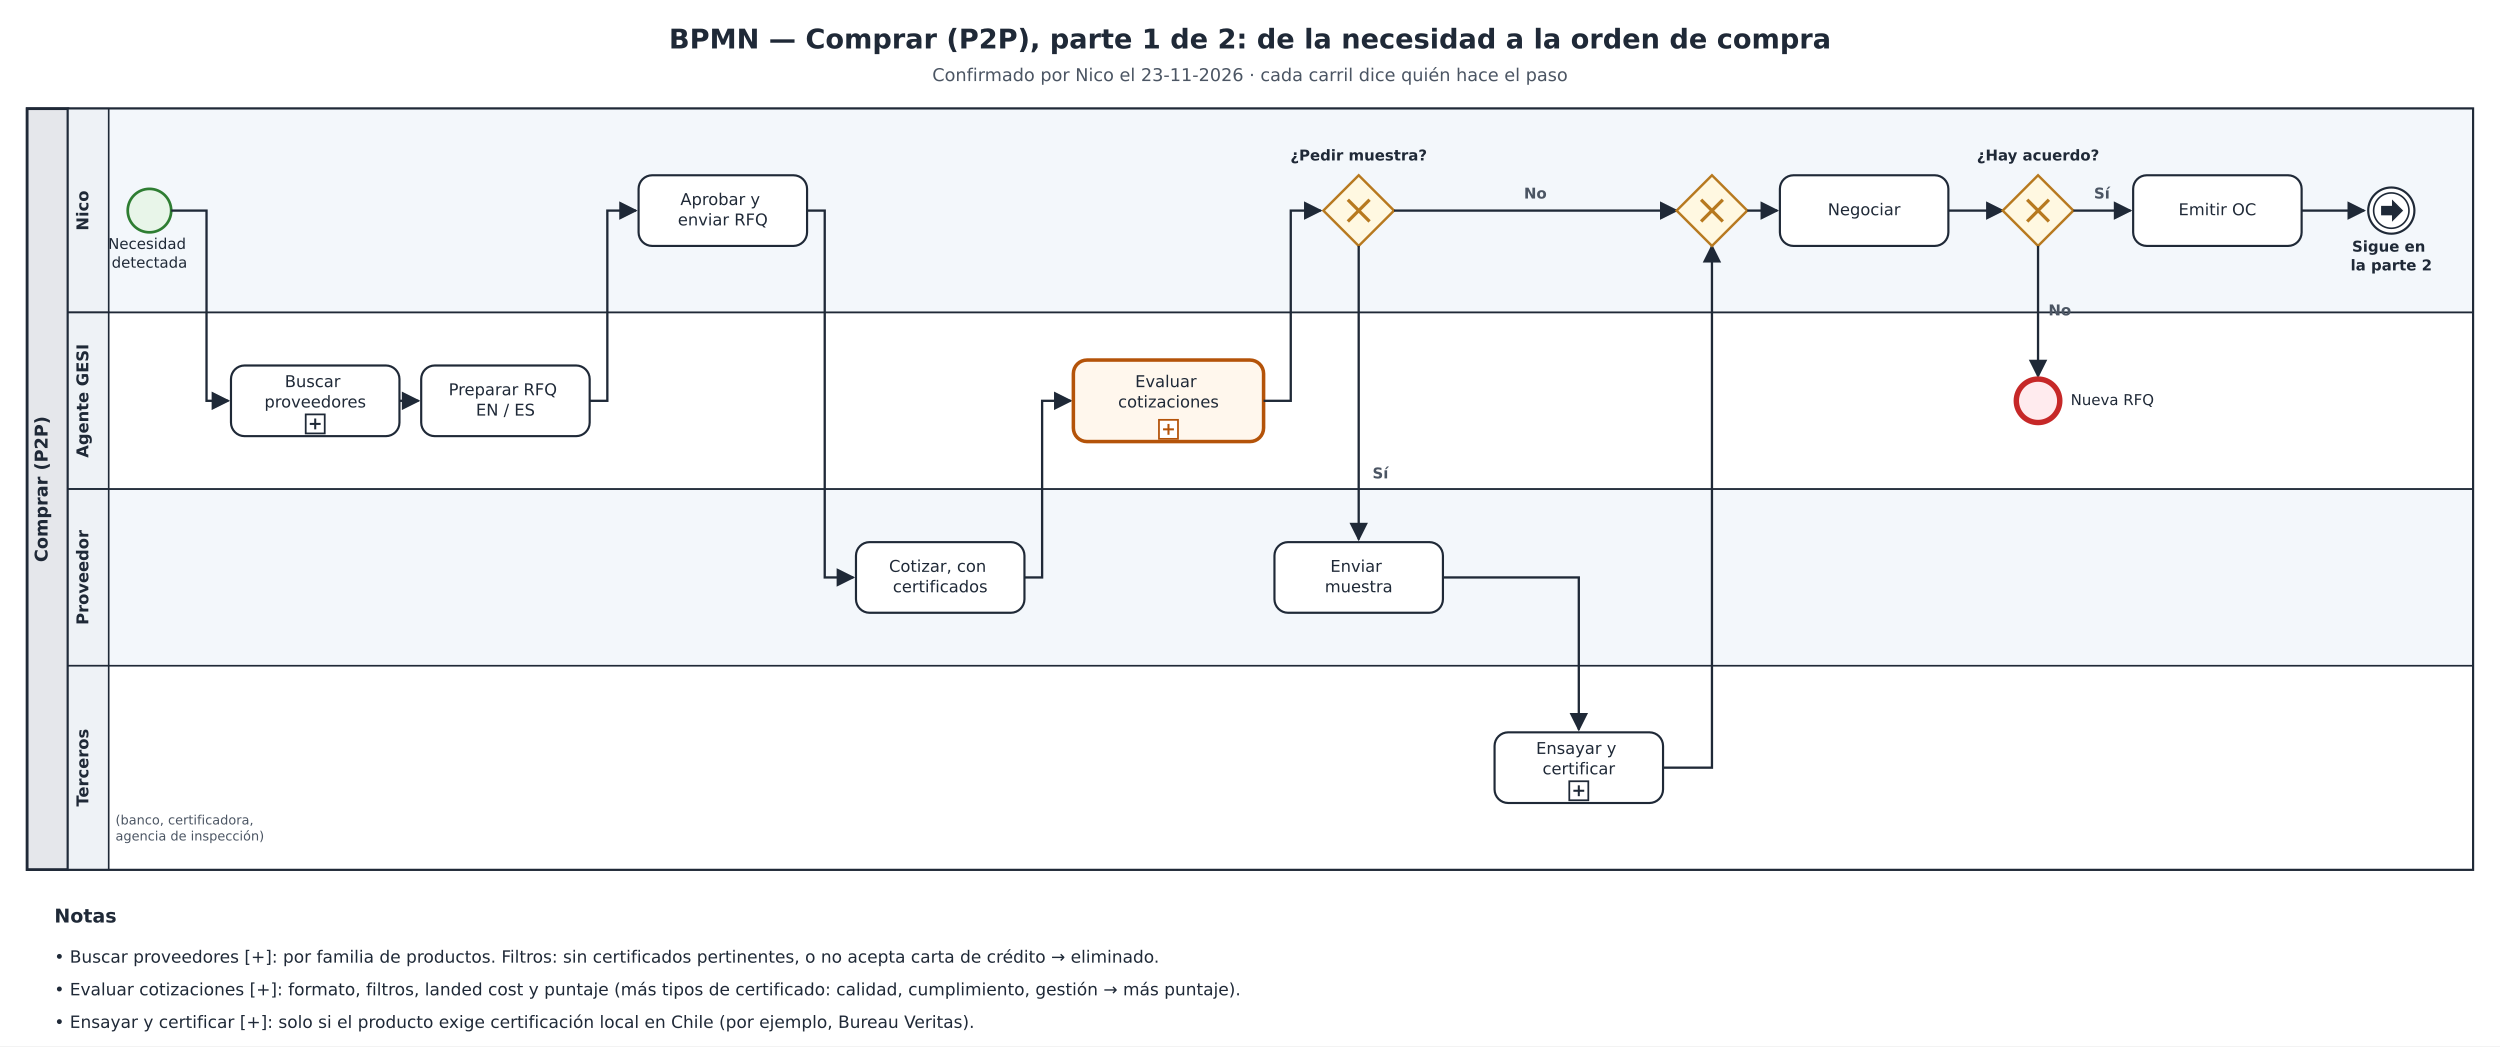
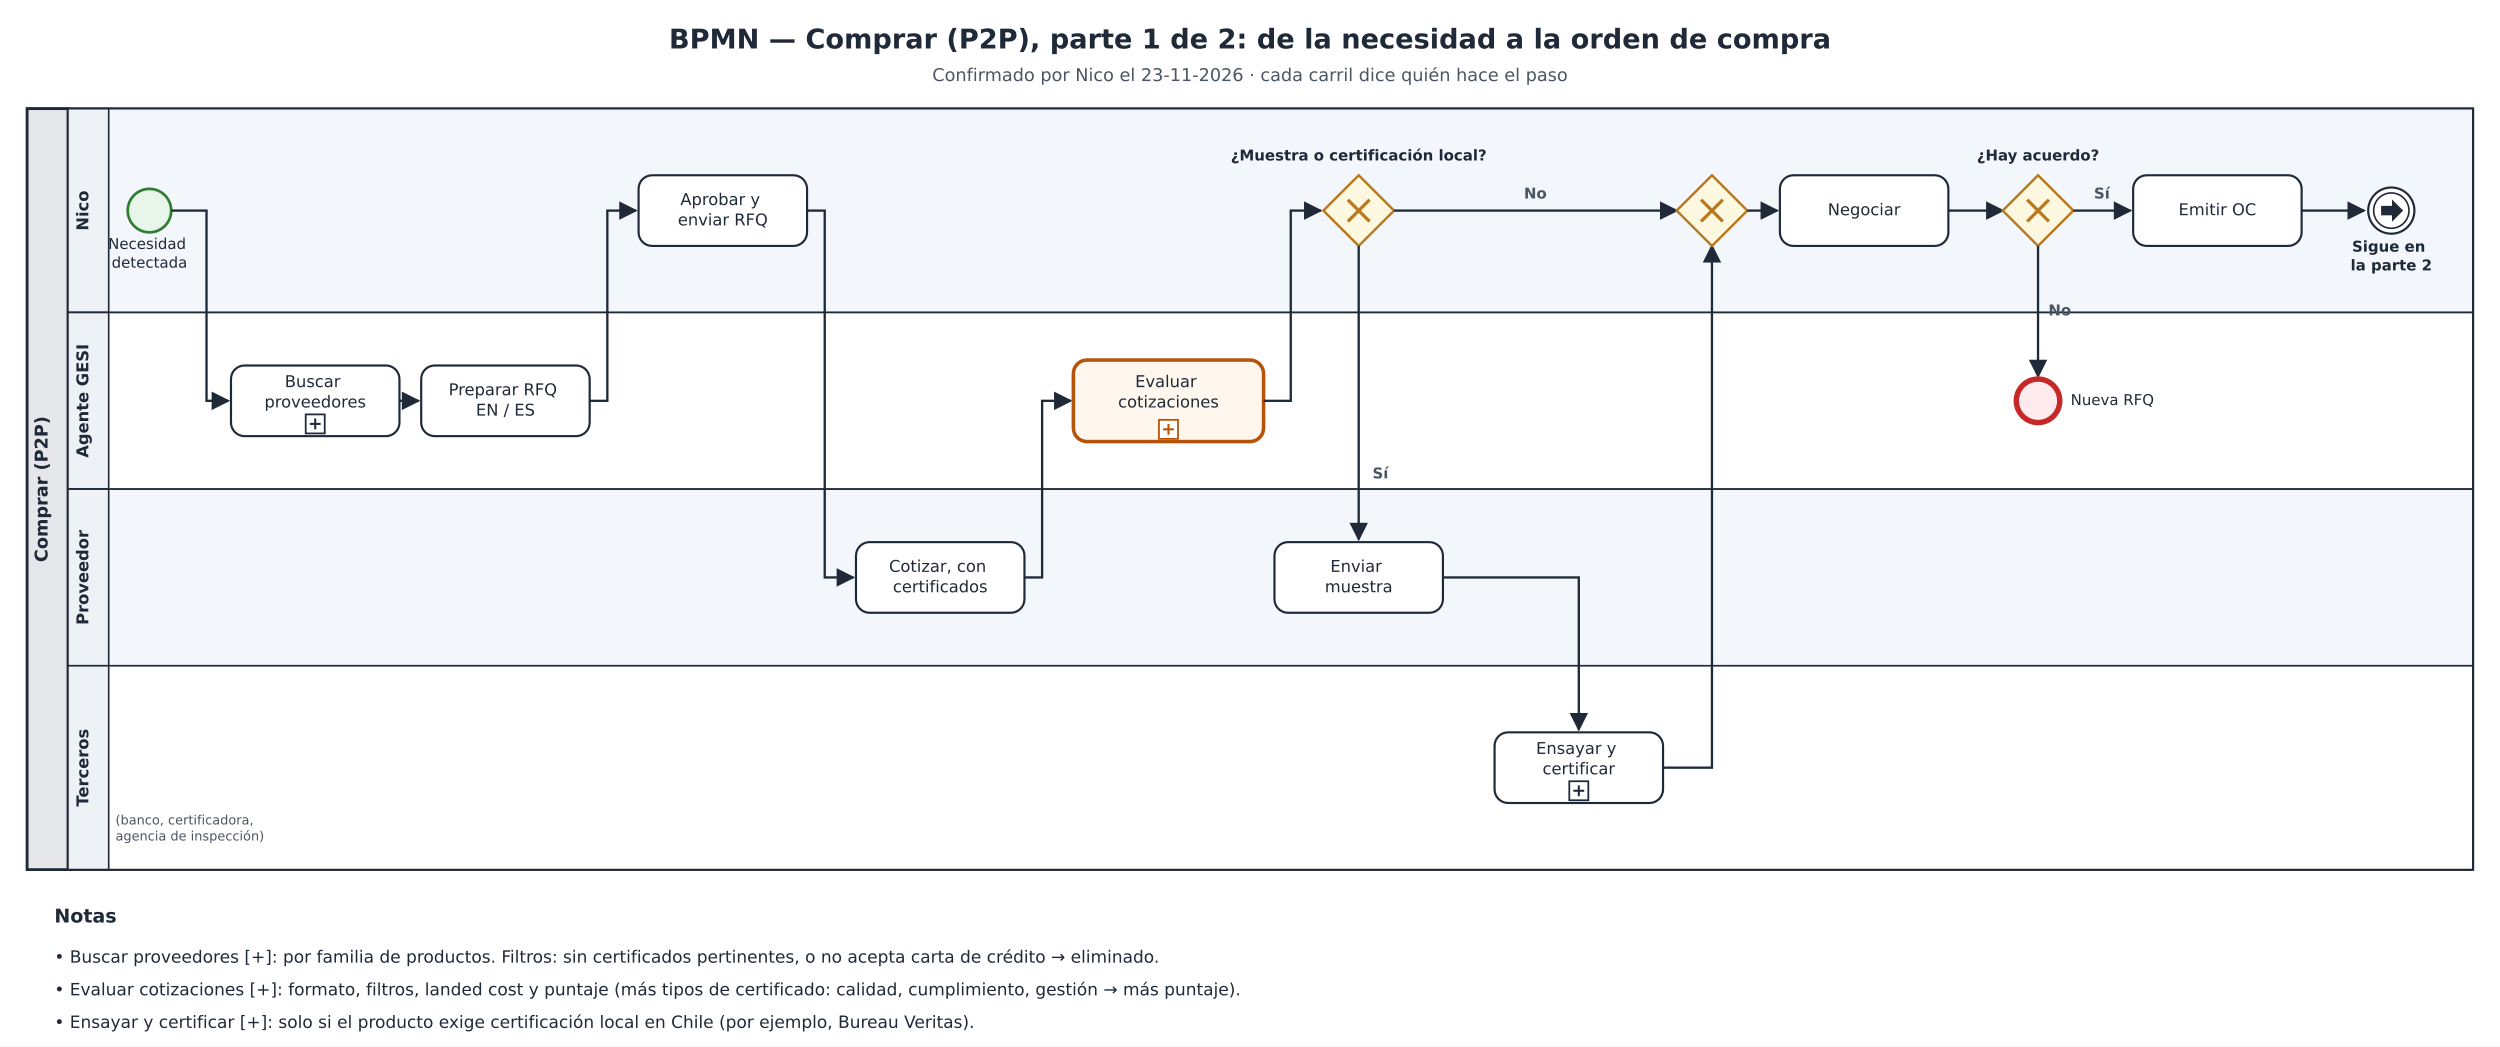
<svg xmlns="http://www.w3.org/2000/svg" width="1840" height="770" viewBox="0 0 1840 770">
  <defs>
    <marker id="punta" viewBox="0 0 10 10" refX="9" refY="5" markerWidth="8" markerHeight="8" orient="auto-start-reverse">
      <path d="M0,0 L10,5 L0,10 z" fill="context-stroke" />
    </marker>
  </defs>
  <rect width="1840" height="770" fill="#ffffff" />
  <text font-family="DejaVu Sans, Arial, sans-serif" font-size="20" font-weight="bold" text-anchor="middle" dominant-baseline="middle" fill="#1f2937">
    <tspan x="920.0" y="30.0">BPMN — Comprar (P2P), parte 1 de 2: de la necesidad a la orden de compra</tspan>
  </text>
  <text font-family="DejaVu Sans, Arial, sans-serif" font-size="13" font-weight="normal" text-anchor="middle" dominant-baseline="middle" fill="#4b5563">
    <tspan x="920.0" y="56.0">Confirmado por Nico el 23-11-2026 · cada carril dice quién hace el paso</tspan>
  </text>
  <rect x="20" y="80" width="1800" height="560" fill="none" stroke="#1f2937" stroke-width="2" />
  <rect x="20" y="80" width="30" height="560" fill="#e5e7eb" stroke="#1f2937" stroke-width="2" />
  <text font-family="DejaVu Sans, Arial, sans-serif" font-size="13" font-weight="bold" fill="#1f2937" text-anchor="middle" transform="translate(35,360.0) rotate(-90)">Comprar (P2P)</text>
  <rect x="50" y="80" width="1770" height="150" fill="#f3f7fb" stroke="#1f2937" stroke-width="1.2" />
  <rect x="50" y="80" width="30" height="150" fill="#eef2f6" stroke="#1f2937" stroke-width="1.2" />
  <text font-family="DejaVu Sans, Arial, sans-serif" font-size="12" font-weight="bold" fill="#1f2937" text-anchor="middle" transform="translate(65,155.0) rotate(-90)">Nico</text>
  <rect x="50" y="230" width="1770" height="130" fill="#ffffff" stroke="#1f2937" stroke-width="1.2" />
  <rect x="50" y="230" width="30" height="130" fill="#eef2f6" stroke="#1f2937" stroke-width="1.2" />
  <text font-family="DejaVu Sans, Arial, sans-serif" font-size="12" font-weight="bold" fill="#1f2937" text-anchor="middle" transform="translate(65,295.0) rotate(-90)">Agente GESI</text>
  <rect x="50" y="360" width="1770" height="130" fill="#f3f7fb" stroke="#1f2937" stroke-width="1.2" />
  <rect x="50" y="360" width="30" height="130" fill="#eef2f6" stroke="#1f2937" stroke-width="1.2" />
  <text font-family="DejaVu Sans, Arial, sans-serif" font-size="12" font-weight="bold" fill="#1f2937" text-anchor="middle" transform="translate(65,425.0) rotate(-90)">Proveedor</text>
  <rect x="50" y="490" width="1770" height="150" fill="#ffffff" stroke="#1f2937" stroke-width="1.2" />
  <rect x="50" y="490" width="30" height="150" fill="#eef2f6" stroke="#1f2937" stroke-width="1.2" />
  <text font-family="DejaVu Sans, Arial, sans-serif" font-size="12" font-weight="bold" fill="#1f2937" text-anchor="middle" transform="translate(65,565.0) rotate(-90)">Terceros</text>
  <text font-family="DejaVu Sans, Arial, sans-serif" font-size="9.5" font-weight="normal" text-anchor="start" dominant-baseline="middle" fill="#4b5563">
    <tspan x="85" y="604.1">(banco, certificadora,</tspan>
    <tspan x="85" y="615.9">agencia de inspección)</tspan>
  </text>
  <circle cx="110" cy="155" r="16" fill="#e8f5e9" stroke="#2e7d32" stroke-width="2" />
  <text font-family="DejaVu Sans, Arial, sans-serif" font-size="11" font-weight="normal" text-anchor="middle" dominant-baseline="middle" fill="#1f2937">
    <tspan x="110" y="180.1">Necesidad</tspan>
    <tspan x="110" y="193.9">detectada</tspan>
  </text>
  <path d="M126,155 L152,155 L152,295 L168,295" fill="none" stroke="#1f2937" stroke-width="1.7" marker-end="url(#punta)" />
  <rect x="170" y="269.0" width="124" height="52" rx="10" fill="#ffffff" stroke="#1f2937" stroke-width="1.6" />
  <text font-family="DejaVu Sans, Arial, sans-serif" font-size="12" font-weight="normal" text-anchor="middle" dominant-baseline="middle" fill="#1f2937">
    <tspan x="232.0" y="281.5">Buscar</tspan>
    <tspan x="232.0" y="296.5">proveedores</tspan>
  </text>
  <rect x="225.0" y="305.0" width="14" height="14" fill="#fff" stroke="#1f2937" stroke-width="1.3" />
  <path d="M228.0,312.0 L236.0,312.0 M232.0,308.0 L232.0,316.0" stroke="#1f2937" stroke-width="1.5" />
  <path d="M294,295 L308,295" fill="none" stroke="#1f2937" stroke-width="1.7" marker-end="url(#punta)" />
  <rect x="310" y="269.0" width="124" height="52" rx="10" fill="#ffffff" stroke="#1f2937" stroke-width="1.6" />
  <text font-family="DejaVu Sans, Arial, sans-serif" font-size="12" font-weight="normal" text-anchor="middle" dominant-baseline="middle" fill="#1f2937">
    <tspan x="372.0" y="287.5">Preparar RFQ</tspan>
    <tspan x="372.0" y="302.5">EN / ES</tspan>
  </text>
  <path d="M434,295 L447,295 L447,155 L468,155" fill="none" stroke="#1f2937" stroke-width="1.7" marker-end="url(#punta)" />
  <rect x="470" y="129.0" width="124" height="52" rx="10" fill="#ffffff" stroke="#1f2937" stroke-width="1.6" />
  <text font-family="DejaVu Sans, Arial, sans-serif" font-size="12" font-weight="normal" text-anchor="middle" dominant-baseline="middle" fill="#1f2937">
    <tspan x="532.0" y="147.5">Aprobar y</tspan>
    <tspan x="532.0" y="162.5">enviar RFQ</tspan>
  </text>
  <path d="M594,155 L607,155 L607,425 L628,425" fill="none" stroke="#1f2937" stroke-width="1.7" marker-end="url(#punta)" />
  <rect x="630" y="399.0" width="124" height="52" rx="10" fill="#ffffff" stroke="#1f2937" stroke-width="1.6" />
  <text font-family="DejaVu Sans, Arial, sans-serif" font-size="12" font-weight="normal" text-anchor="middle" dominant-baseline="middle" fill="#1f2937">
    <tspan x="692.0" y="417.5">Cotizar, con</tspan>
    <tspan x="692.0" y="432.5">certificados</tspan>
  </text>
  <path d="M754,425 L767,425 L767,295 L788,295" fill="none" stroke="#1f2937" stroke-width="1.7" marker-end="url(#punta)" />
  <rect x="790" y="265.0" width="140" height="60" rx="10" fill="#fff7ed" stroke="#b45309" stroke-width="2.6" />
  <text font-family="DejaVu Sans, Arial, sans-serif" font-size="12" font-weight="normal" text-anchor="middle" dominant-baseline="middle" fill="#1f2937">
    <tspan x="860.0" y="281.5">Evaluar</tspan>
    <tspan x="860.0" y="296.5">cotizaciones</tspan>
  </text>
  <rect x="853.0" y="309.0" width="14" height="14" fill="#fff" stroke="#b45309" stroke-width="1.3" />
  <path d="M856.0,316.0 L864.0,316.0 M860.0,312.0 L860.0,320.0" stroke="#b45309" stroke-width="1.5" />
  <path d="M930,295 L950,295 L950,155 L972,155" fill="none" stroke="#1f2937" stroke-width="1.7" marker-end="url(#punta)" />
  <polygon points="1000,129 1026,155 1000,181 974,155" fill="#fff8e1" stroke="#b7791f" stroke-width="1.8" />
  <path d="M992,147 L1008,163 M1008,147 L992,163" stroke="#b7791f" stroke-width="2.4" />
  <text font-family="DejaVu Sans, Arial, sans-serif" font-size="11" font-weight="bold" text-anchor="middle" dominant-baseline="middle" fill="#1f2937">
-     <tspan x="1000" y="115.0">¿Pedir muestra?</tspan>
+     <tspan x="1000" y="115.0">¿Muestra o certificación local?</tspan>
  </text>
  <path d="M1000,181 L1000,397" fill="none" stroke="#1f2937" stroke-width="1.7" marker-end="url(#punta)" />
  <text font-family="DejaVu Sans, Arial, sans-serif" font-size="11" font-weight="bold" text-anchor="middle" dominant-baseline="middle" fill="#4b5563">
    <tspan x="1016.0" y="349.0">Sí</tspan>
  </text>
  <rect x="938" y="399.0" width="124" height="52" rx="10" fill="#ffffff" stroke="#1f2937" stroke-width="1.6" />
  <text font-family="DejaVu Sans, Arial, sans-serif" font-size="12" font-weight="normal" text-anchor="middle" dominant-baseline="middle" fill="#1f2937">
    <tspan x="1000.0" y="417.5">Enviar</tspan>
    <tspan x="1000.0" y="432.5">muestra</tspan>
  </text>
  <path d="M1062,425 L1162,425 L1162,537" fill="none" stroke="#1f2937" stroke-width="1.7" marker-end="url(#punta)" />
  <rect x="1100" y="539.0" width="124" height="52" rx="10" fill="#ffffff" stroke="#1f2937" stroke-width="1.6" />
  <text font-family="DejaVu Sans, Arial, sans-serif" font-size="12" font-weight="normal" text-anchor="middle" dominant-baseline="middle" fill="#1f2937">
    <tspan x="1162.0" y="551.5">Ensayar y</tspan>
    <tspan x="1162.0" y="566.5">certificar</tspan>
  </text>
  <rect x="1155.0" y="575.0" width="14" height="14" fill="#fff" stroke="#1f2937" stroke-width="1.3" />
  <path d="M1158.0,582.0 L1166.0,582.0 M1162.0,578.0 L1162.0,586.0" stroke="#1f2937" stroke-width="1.5" />
  <path d="M1224,565 L1260,565 L1260,181" fill="none" stroke="#1f2937" stroke-width="1.7" marker-end="url(#punta)" />
  <path d="M1026,155 L1234,155" fill="none" stroke="#1f2937" stroke-width="1.7" marker-end="url(#punta)" />
  <text font-family="DejaVu Sans, Arial, sans-serif" font-size="11" font-weight="bold" text-anchor="middle" dominant-baseline="middle" fill="#4b5563">
    <tspan x="1130.0" y="143.0">No</tspan>
  </text>
  <polygon points="1260,129 1286,155 1260,181 1234,155" fill="#fff8e1" stroke="#b7791f" stroke-width="1.8" />
  <path d="M1252,147 L1268,163 M1268,147 L1252,163" stroke="#b7791f" stroke-width="2.4" />
  <text font-family="DejaVu Sans, Arial, sans-serif" font-size="11" font-weight="bold" text-anchor="middle" dominant-baseline="middle" fill="#1f2937">
    <tspan x="1260" y="115.0" />
  </text>
  <path d="M1286,155 L1308,155" fill="none" stroke="#1f2937" stroke-width="1.7" marker-end="url(#punta)" />
  <rect x="1310" y="129.0" width="124" height="52" rx="10" fill="#ffffff" stroke="#1f2937" stroke-width="1.6" />
  <text font-family="DejaVu Sans, Arial, sans-serif" font-size="12" font-weight="normal" text-anchor="middle" dominant-baseline="middle" fill="#1f2937">
    <tspan x="1372.0" y="155.0">Negociar</tspan>
  </text>
  <path d="M1434,155 L1474,155" fill="none" stroke="#1f2937" stroke-width="1.7" marker-end="url(#punta)" />
  <polygon points="1500,129 1526,155 1500,181 1474,155" fill="#fff8e1" stroke="#b7791f" stroke-width="1.8" />
  <path d="M1492,147 L1508,163 M1508,147 L1492,163" stroke="#b7791f" stroke-width="2.4" />
  <text font-family="DejaVu Sans, Arial, sans-serif" font-size="11" font-weight="bold" text-anchor="middle" dominant-baseline="middle" fill="#1f2937">
    <tspan x="1500" y="115.0">¿Hay acuerdo?</tspan>
  </text>
  <path d="M1500,181 L1500,277" fill="none" stroke="#1f2937" stroke-width="1.7" marker-end="url(#punta)" />
  <text font-family="DejaVu Sans, Arial, sans-serif" font-size="11" font-weight="bold" text-anchor="middle" dominant-baseline="middle" fill="#4b5563">
    <tspan x="1516.0" y="229.0">No</tspan>
  </text>
  <circle cx="1500" cy="295" r="16" fill="#ffebee" stroke="#c62828" stroke-width="4" />
  <text font-family="DejaVu Sans, Arial, sans-serif" font-size="11" font-weight="normal" text-anchor="start" dominant-baseline="middle" fill="#1f2937">
    <tspan x="1524" y="295.0">Nueva RFQ</tspan>
  </text>
  <path d="M1526,155 L1568,155" fill="none" stroke="#1f2937" stroke-width="1.7" marker-end="url(#punta)" />
  <text font-family="DejaVu Sans, Arial, sans-serif" font-size="11" font-weight="bold" text-anchor="middle" dominant-baseline="middle" fill="#4b5563">
    <tspan x="1547.0" y="143.0">Sí</tspan>
  </text>
  <rect x="1570" y="129.0" width="124" height="52" rx="10" fill="#ffffff" stroke="#1f2937" stroke-width="1.6" />
  <text font-family="DejaVu Sans, Arial, sans-serif" font-size="12" font-weight="normal" text-anchor="middle" dominant-baseline="middle" fill="#1f2937">
    <tspan x="1632.0" y="155.0">Emitir OC</tspan>
  </text>
  <path d="M1694,155 L1740,155" fill="none" stroke="#1f2937" stroke-width="1.7" marker-end="url(#punta)" />
  <circle cx="1760" cy="155" r="17" fill="#ffffff" stroke="#1f2937" stroke-width="1.6" />
  <circle cx="1760" cy="155" r="13" fill="#ffffff" stroke="#1f2937" stroke-width="1.2" />
  <path d="M1753,152 L1761,152 L1761,148 L1768,155 L1761,162 L1761,158 L1753,158 z" fill="#1f2937" stroke="#1f2937" stroke-width="1" />
  <text font-family="DejaVu Sans, Arial, sans-serif" font-size="11" font-weight="bold" text-anchor="middle" dominant-baseline="middle" fill="#1f2937">
    <tspan x="1760" y="182.1">Sigue en</tspan>
    <tspan x="1760" y="195.9">la parte 2</tspan>
  </text>
  <text font-family="DejaVu Sans, Arial, sans-serif" font-size="14" font-weight="bold" text-anchor="start" dominant-baseline="middle" fill="#1f2937">
    <tspan x="40" y="675.0">Notas</tspan>
  </text>
  <text font-family="DejaVu Sans, Arial, sans-serif" font-size="12.5" font-weight="normal" text-anchor="start" dominant-baseline="middle" fill="#1f2937">
    <tspan x="40" y="705.0">• Buscar proveedores [+]: por familia de productos. Filtros: sin certificados pertinentes, o no acepta carta de crédito → eliminado.</tspan>
  </text>
  <text font-family="DejaVu Sans, Arial, sans-serif" font-size="12.5" font-weight="normal" text-anchor="start" dominant-baseline="middle" fill="#1f2937">
    <tspan x="40" y="729.0">• Evaluar cotizaciones [+]: formato, filtros, landed cost y puntaje (más tipos de certificado: calidad, cumplimiento, gestión → más puntaje).</tspan>
  </text>
  <text font-family="DejaVu Sans, Arial, sans-serif" font-size="12.5" font-weight="normal" text-anchor="start" dominant-baseline="middle" fill="#1f2937">
    <tspan x="40" y="753.0">• Ensayar y certificar [+]: solo si el producto exige certificación local en Chile (por ejemplo, Bureau Veritas).</tspan>
  </text>
</svg>
